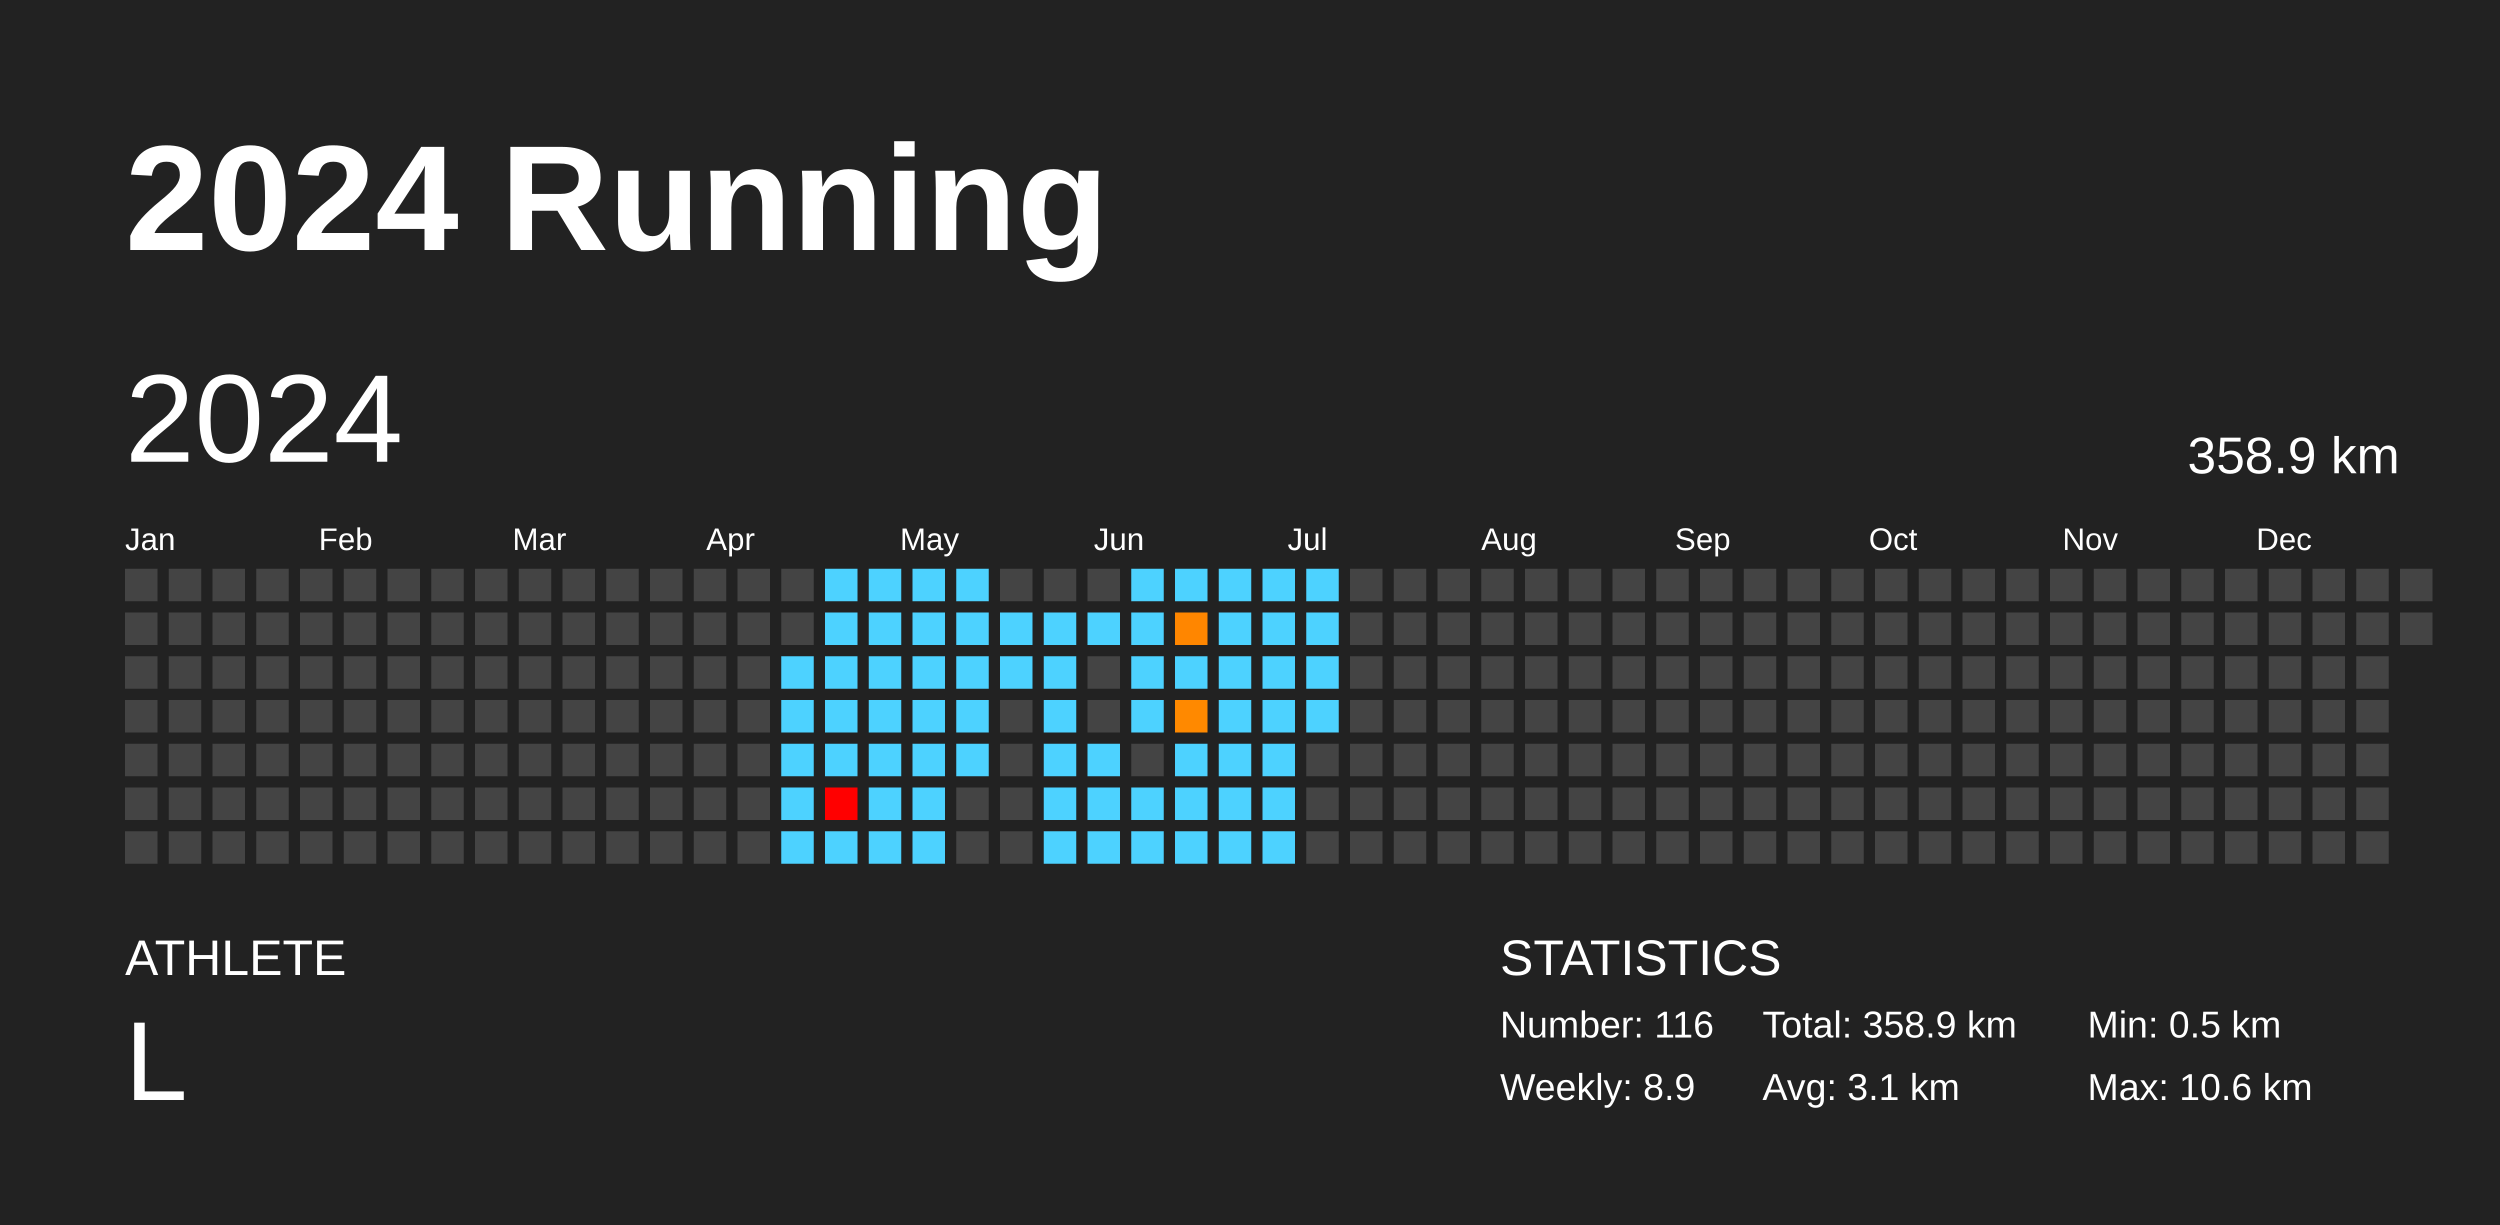
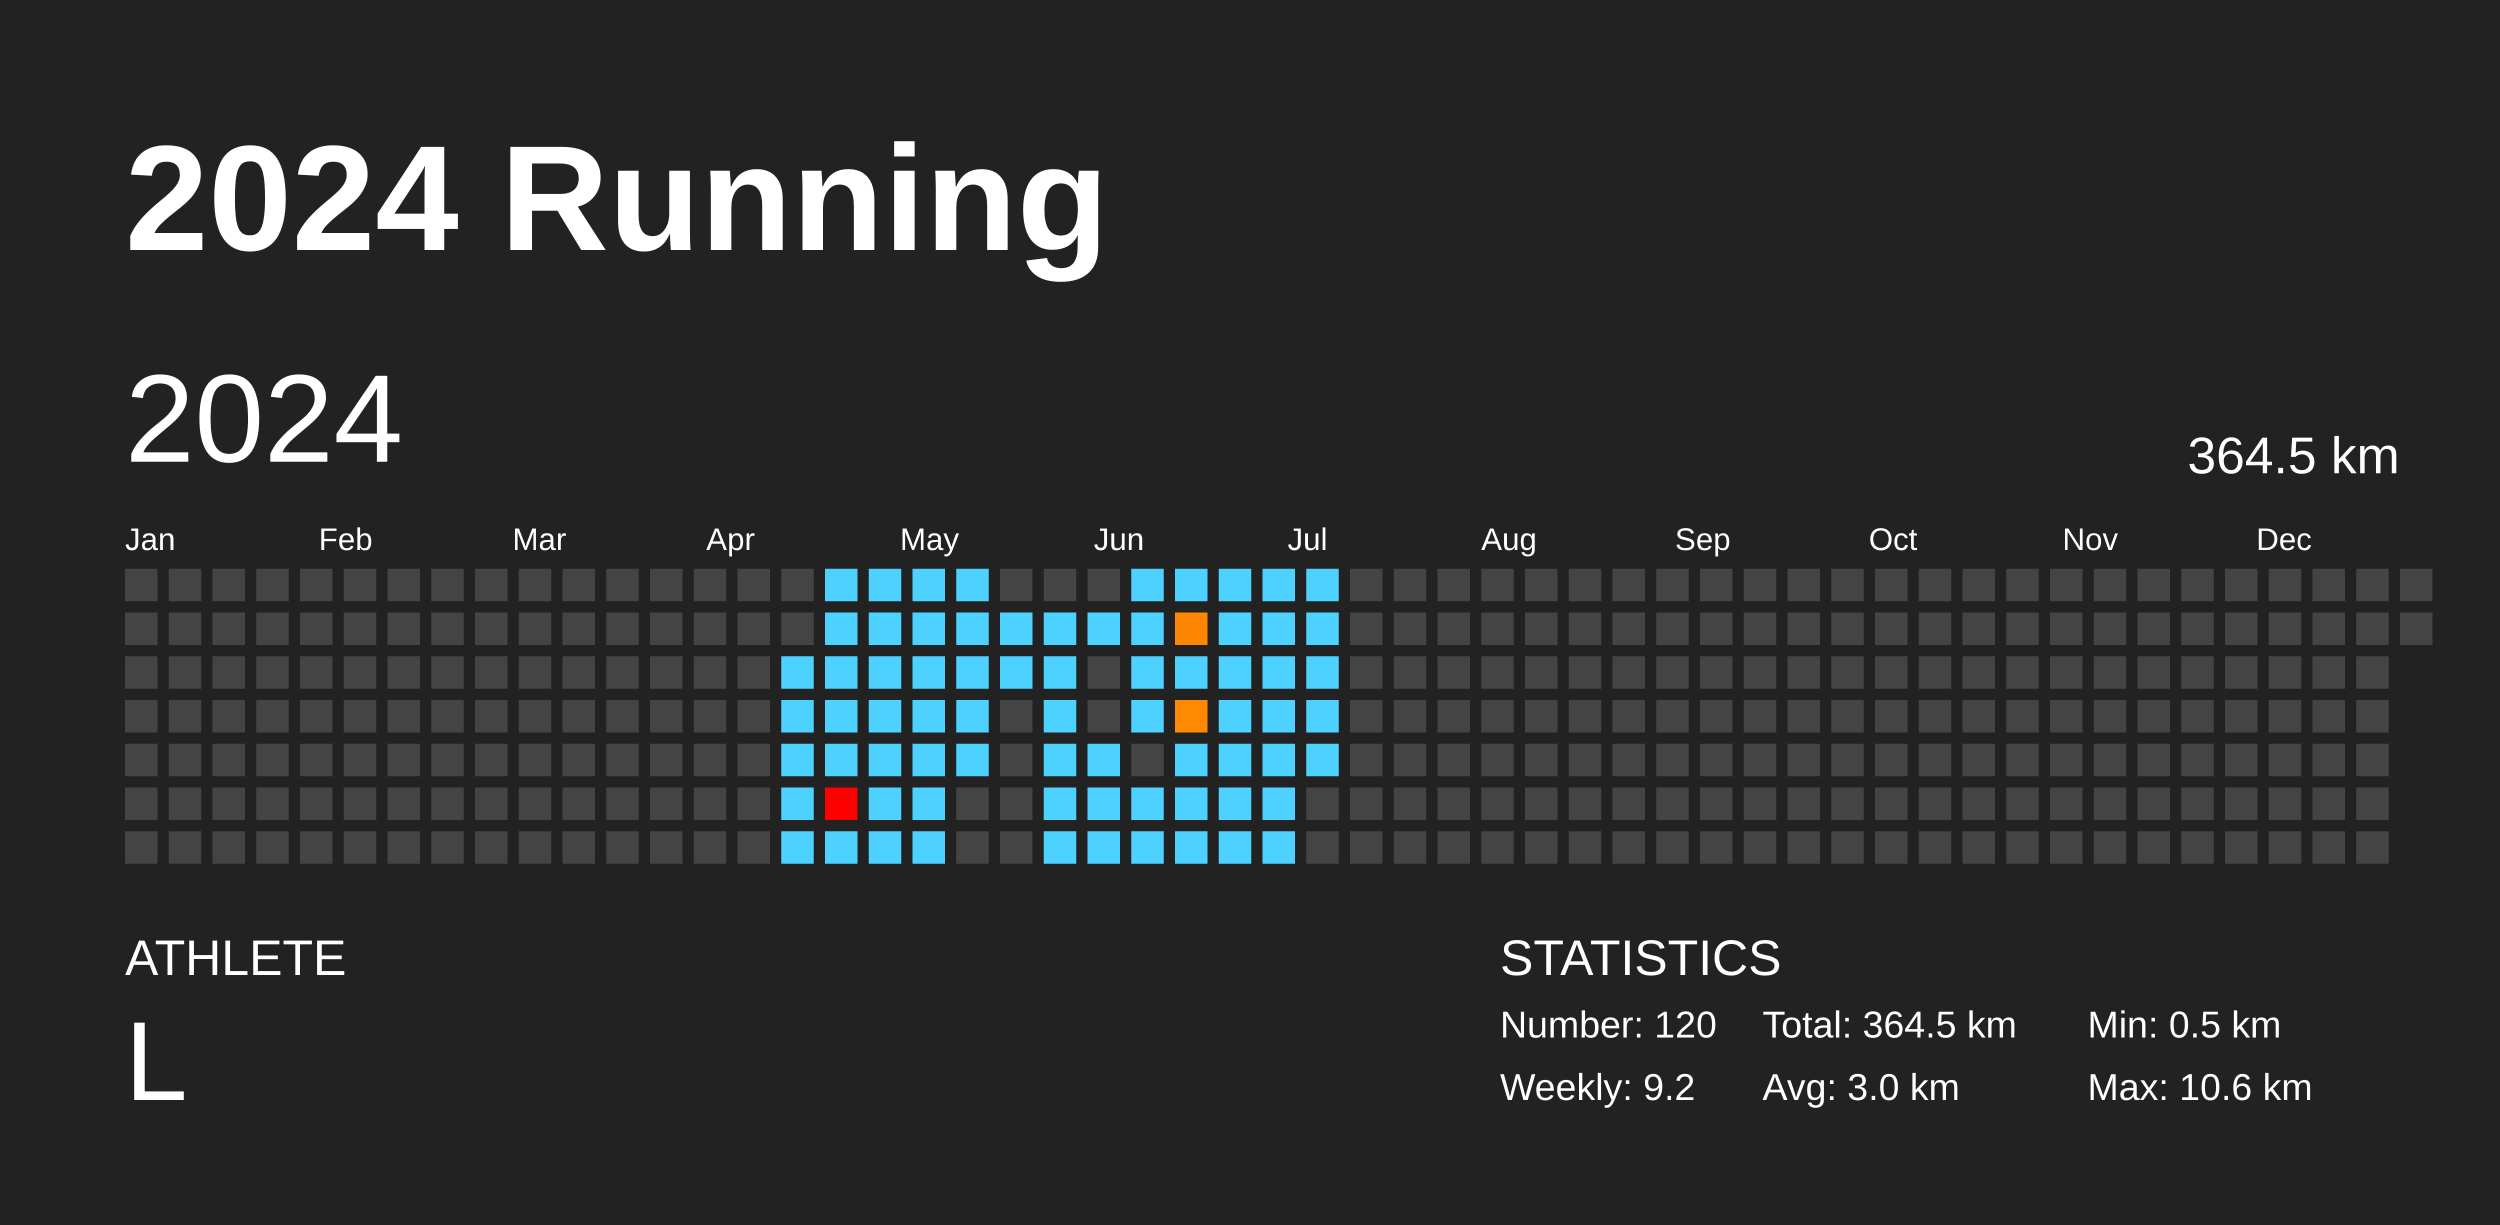
<svg xmlns="http://www.w3.org/2000/svg" baseProfile="full" height="98mm" version="1.1" viewBox="0,0,200,98" width="200mm">
  <defs />
  <rect fill="#222222" height="98" width="200" x="0" y="0" />
  <text fill="#FFFFFF" style="font-size:12px; font-family:Arial; font-weight:bold;" x="10" y="20">2024 Running</text>
  <text fill="#FFFFFF" style="font-size:4px; font-family:Arial" x="10" y="78">ATHLETE</text>
  <text fill="#FFFFFF" style="font-size:9px; font-family:Arial" x="10" y="88">L</text>
  <text fill="#FFFFFF" style="font-size:4px; font-family:Arial" x="120" y="78">STATISTICS</text>
-   <text fill="#FFFFFF" style="font-size:3px; font-family:Arial" x="120" y="83">Number: 116</text>
-   <text fill="#FFFFFF" style="font-size:3px; font-family:Arial" x="120" y="88">Weekly: 8.9</text>
-   <text fill="#FFFFFF" style="font-size:3px; font-family:Arial" x="141" y="83">Total: 358.9 km</text>
-   <text fill="#FFFFFF" style="font-size:3px; font-family:Arial" x="141" y="88">Avg: 3.1 km</text>
+   <text fill="#FFFFFF" style="font-size:3px; font-family:Arial" x="120" y="83">Number: 120</text>
+   <text fill="#FFFFFF" style="font-size:3px; font-family:Arial" x="120" y="88">Weekly: 9.2</text>
+   <text fill="#FFFFFF" style="font-size:3px; font-family:Arial" x="141" y="83">Total: 364.5 km</text>
+   <text fill="#FFFFFF" style="font-size:3px; font-family:Arial" x="141" y="88">Avg: 3.0 km</text>
  <text fill="#FFFFFF" style="font-size:3px; font-family:Arial" x="167" y="83">Min: 0.5 km</text>
  <text fill="#FFFFFF" style="font-size:3px; font-family:Arial" x="167" y="88">Max: 10.6 km</text>
  <text dominant-baseline="hanging" fill="#FFFFFF" style="font-size:10.0px; font-family:Arial;" x="10" y="30">2024</text>
-   <text dominant-baseline="hanging" fill="#FFFFFF" style="font-size:4.125px; font-family:Arial;" x="175" y="35">358.9 km</text>
+   <text dominant-baseline="hanging" fill="#FFFFFF" style="font-size:4.125px; font-family:Arial;" x="175" y="35">364.5 km</text>
  <text fill="#FFFFFF" style="font-size:2.5px; font-family:Arial" x="10.0" y="44">Jan</text>
  <text fill="#FFFFFF" style="font-size:2.5px; font-family:Arial" x="25.5" y="44">Feb</text>
  <text fill="#FFFFFF" style="font-size:2.5px; font-family:Arial" x="41.0" y="44">Mar</text>
  <text fill="#FFFFFF" style="font-size:2.5px; font-family:Arial" x="56.5" y="44">Apr</text>
  <text fill="#FFFFFF" style="font-size:2.5px; font-family:Arial" x="72.0" y="44">May</text>
  <text fill="#FFFFFF" style="font-size:2.5px; font-family:Arial" x="87.5" y="44">Jun</text>
  <text fill="#FFFFFF" style="font-size:2.5px; font-family:Arial" x="103.0" y="44">Jul</text>
  <text fill="#FFFFFF" style="font-size:2.5px; font-family:Arial" x="118.5" y="44">Aug</text>
  <text fill="#FFFFFF" style="font-size:2.5px; font-family:Arial" x="134.0" y="44">Sep</text>
  <text fill="#FFFFFF" style="font-size:2.5px; font-family:Arial" x="149.5" y="44">Oct</text>
  <text fill="#FFFFFF" style="font-size:2.5px; font-family:Arial" x="165.0" y="44">Nov</text>
  <text fill="#FFFFFF" style="font-size:2.5px; font-family:Arial" x="180.5" y="44">Dec</text>
  <rect fill="#444444" height="2.6" width="2.6" x="10.0" y="45.5" />
  <rect fill="#444444" height="2.6" width="2.6" x="10.0" y="49.0" />
  <rect fill="#444444" height="2.6" width="2.6" x="10.0" y="52.5" />
  <rect fill="#444444" height="2.6" width="2.6" x="10.0" y="56.0" />
  <rect fill="#444444" height="2.6" width="2.6" x="10.0" y="59.5" />
  <rect fill="#444444" height="2.6" width="2.6" x="10.0" y="63.0" />
  <rect fill="#444444" height="2.6" width="2.6" x="10.0" y="66.5" />
  <rect fill="#444444" height="2.6" width="2.6" x="13.5" y="45.5" />
  <rect fill="#444444" height="2.6" width="2.6" x="13.5" y="49.0" />
  <rect fill="#444444" height="2.6" width="2.6" x="13.5" y="52.5" />
  <rect fill="#444444" height="2.6" width="2.6" x="13.5" y="56.0" />
  <rect fill="#444444" height="2.6" width="2.6" x="13.5" y="59.5" />
  <rect fill="#444444" height="2.6" width="2.6" x="13.5" y="63.0" />
  <rect fill="#444444" height="2.6" width="2.6" x="13.5" y="66.5" />
  <rect fill="#444444" height="2.6" width="2.6" x="17.0" y="45.5" />
  <rect fill="#444444" height="2.6" width="2.6" x="17.0" y="49.0" />
  <rect fill="#444444" height="2.6" width="2.6" x="17.0" y="52.5" />
  <rect fill="#444444" height="2.6" width="2.6" x="17.0" y="56.0" />
  <rect fill="#444444" height="2.6" width="2.6" x="17.0" y="59.5" />
  <rect fill="#444444" height="2.6" width="2.6" x="17.0" y="63.0" />
  <rect fill="#444444" height="2.6" width="2.6" x="17.0" y="66.5" />
  <rect fill="#444444" height="2.6" width="2.6" x="20.5" y="45.5" />
  <rect fill="#444444" height="2.6" width="2.6" x="20.5" y="49.0" />
  <rect fill="#444444" height="2.6" width="2.6" x="20.5" y="52.5" />
  <rect fill="#444444" height="2.6" width="2.6" x="20.5" y="56.0" />
  <rect fill="#444444" height="2.6" width="2.6" x="20.5" y="59.5" />
  <rect fill="#444444" height="2.6" width="2.6" x="20.5" y="63.0" />
  <rect fill="#444444" height="2.6" width="2.6" x="20.5" y="66.5" />
  <rect fill="#444444" height="2.6" width="2.6" x="24.0" y="45.5" />
  <rect fill="#444444" height="2.6" width="2.6" x="24.0" y="49.0" />
  <rect fill="#444444" height="2.6" width="2.6" x="24.0" y="52.5" />
  <rect fill="#444444" height="2.6" width="2.6" x="24.0" y="56.0" />
  <rect fill="#444444" height="2.6" width="2.6" x="24.0" y="59.5" />
  <rect fill="#444444" height="2.6" width="2.6" x="24.0" y="63.0" />
  <rect fill="#444444" height="2.6" width="2.6" x="24.0" y="66.5" />
  <rect fill="#444444" height="2.6" width="2.6" x="27.5" y="45.5" />
  <rect fill="#444444" height="2.6" width="2.6" x="27.5" y="49.0" />
  <rect fill="#444444" height="2.6" width="2.6" x="27.5" y="52.5" />
  <rect fill="#444444" height="2.6" width="2.6" x="27.5" y="56.0" />
  <rect fill="#444444" height="2.6" width="2.6" x="27.5" y="59.5" />
  <rect fill="#444444" height="2.6" width="2.6" x="27.5" y="63.0" />
  <rect fill="#444444" height="2.6" width="2.6" x="27.5" y="66.5" />
  <rect fill="#444444" height="2.6" width="2.6" x="31.0" y="45.5" />
  <rect fill="#444444" height="2.6" width="2.6" x="31.0" y="49.0" />
  <rect fill="#444444" height="2.6" width="2.6" x="31.0" y="52.5" />
  <rect fill="#444444" height="2.6" width="2.6" x="31.0" y="56.0" />
  <rect fill="#444444" height="2.6" width="2.6" x="31.0" y="59.5" />
  <rect fill="#444444" height="2.6" width="2.6" x="31.0" y="63.0" />
  <rect fill="#444444" height="2.6" width="2.6" x="31.0" y="66.5" />
  <rect fill="#444444" height="2.6" width="2.6" x="34.5" y="45.5" />
  <rect fill="#444444" height="2.6" width="2.6" x="34.5" y="49.0" />
  <rect fill="#444444" height="2.6" width="2.6" x="34.5" y="52.5" />
  <rect fill="#444444" height="2.6" width="2.6" x="34.5" y="56.0" />
  <rect fill="#444444" height="2.6" width="2.6" x="34.5" y="59.5" />
  <rect fill="#444444" height="2.6" width="2.6" x="34.5" y="63.0" />
  <rect fill="#444444" height="2.6" width="2.6" x="34.5" y="66.5" />
  <rect fill="#444444" height="2.6" width="2.6" x="38.0" y="45.5" />
  <rect fill="#444444" height="2.6" width="2.6" x="38.0" y="49.0" />
  <rect fill="#444444" height="2.6" width="2.6" x="38.0" y="52.5" />
  <rect fill="#444444" height="2.6" width="2.6" x="38.0" y="56.0" />
  <rect fill="#444444" height="2.6" width="2.6" x="38.0" y="59.5" />
  <rect fill="#444444" height="2.6" width="2.6" x="38.0" y="63.0" />
  <rect fill="#444444" height="2.6" width="2.6" x="38.0" y="66.5" />
  <rect fill="#444444" height="2.6" width="2.6" x="41.5" y="45.5" />
  <rect fill="#444444" height="2.6" width="2.6" x="41.5" y="49.0" />
  <rect fill="#444444" height="2.6" width="2.6" x="41.5" y="52.5" />
  <rect fill="#444444" height="2.6" width="2.6" x="41.5" y="56.0" />
  <rect fill="#444444" height="2.6" width="2.6" x="41.5" y="59.5" />
  <rect fill="#444444" height="2.6" width="2.6" x="41.5" y="63.0" />
  <rect fill="#444444" height="2.6" width="2.6" x="41.5" y="66.5" />
  <rect fill="#444444" height="2.6" width="2.6" x="45.0" y="45.5" />
  <rect fill="#444444" height="2.6" width="2.6" x="45.0" y="49.0" />
  <rect fill="#444444" height="2.6" width="2.6" x="45.0" y="52.5" />
  <rect fill="#444444" height="2.6" width="2.6" x="45.0" y="56.0" />
  <rect fill="#444444" height="2.6" width="2.6" x="45.0" y="59.5" />
  <rect fill="#444444" height="2.6" width="2.6" x="45.0" y="63.0" />
  <rect fill="#444444" height="2.6" width="2.6" x="45.0" y="66.5" />
  <rect fill="#444444" height="2.6" width="2.6" x="48.5" y="45.5" />
  <rect fill="#444444" height="2.6" width="2.6" x="48.5" y="49.0" />
  <rect fill="#444444" height="2.6" width="2.6" x="48.5" y="52.5" />
  <rect fill="#444444" height="2.6" width="2.6" x="48.5" y="56.0" />
  <rect fill="#444444" height="2.6" width="2.6" x="48.5" y="59.5" />
  <rect fill="#444444" height="2.6" width="2.6" x="48.5" y="63.0" />
  <rect fill="#444444" height="2.6" width="2.6" x="48.5" y="66.5" />
  <rect fill="#444444" height="2.6" width="2.6" x="52.0" y="45.5" />
  <rect fill="#444444" height="2.6" width="2.6" x="52.0" y="49.0" />
  <rect fill="#444444" height="2.6" width="2.6" x="52.0" y="52.5" />
  <rect fill="#444444" height="2.6" width="2.6" x="52.0" y="56.0" />
  <rect fill="#444444" height="2.6" width="2.6" x="52.0" y="59.5" />
  <rect fill="#444444" height="2.6" width="2.6" x="52.0" y="63.0" />
  <rect fill="#444444" height="2.6" width="2.6" x="52.0" y="66.5" />
  <rect fill="#444444" height="2.6" width="2.6" x="55.5" y="45.5" />
  <rect fill="#444444" height="2.6" width="2.6" x="55.5" y="49.0" />
  <rect fill="#444444" height="2.6" width="2.6" x="55.5" y="52.5" />
  <rect fill="#444444" height="2.6" width="2.6" x="55.5" y="56.0" />
  <rect fill="#444444" height="2.6" width="2.6" x="55.5" y="59.5" />
  <rect fill="#444444" height="2.6" width="2.6" x="55.5" y="63.0" />
  <rect fill="#444444" height="2.6" width="2.6" x="55.5" y="66.5" />
  <rect fill="#444444" height="2.6" width="2.6" x="59.0" y="45.5" />
  <rect fill="#444444" height="2.6" width="2.6" x="59.0" y="49.0" />
  <rect fill="#444444" height="2.6" width="2.6" x="59.0" y="52.5" />
  <rect fill="#444444" height="2.6" width="2.6" x="59.0" y="56.0" />
  <rect fill="#444444" height="2.6" width="2.6" x="59.0" y="59.5" />
  <rect fill="#444444" height="2.6" width="2.6" x="59.0" y="63.0" />
  <rect fill="#444444" height="2.6" width="2.6" x="59.0" y="66.5" />
  <rect fill="#444444" height="2.6" width="2.6" x="62.5" y="45.5" />
  <rect fill="#444444" height="2.6" width="2.6" x="62.5" y="49.0" />
  <rect fill="#4dd2ff" height="2.6" width="2.6" x="62.5" y="52.5" />
  <rect fill="#4dd2ff" height="2.6" width="2.6" x="62.5" y="56.0" />
  <rect fill="#4dd2ff" height="2.6" width="2.6" x="62.5" y="59.5" />
  <rect fill="#4dd2ff" height="2.6" width="2.6" x="62.5" y="63.0" />
  <rect fill="#4dd2ff" height="2.6" width="2.6" x="62.5" y="66.5" />
  <rect fill="#4dd2ff" height="2.6" width="2.6" x="66.0" y="45.5" />
  <rect fill="#4dd2ff" height="2.6" width="2.6" x="66.0" y="49.0" />
  <rect fill="#4dd2ff" height="2.6" width="2.6" x="66.0" y="52.5" />
  <rect fill="#4dd2ff" height="2.6" width="2.6" x="66.0" y="56.0" />
  <rect fill="#4dd2ff" height="2.6" width="2.6" x="66.0" y="59.5" />
  <rect fill="red" height="2.6" width="2.6" x="66.0" y="63.0" />
  <rect fill="#4dd2ff" height="2.6" width="2.6" x="66.0" y="66.5" />
  <rect fill="#4dd2ff" height="2.6" width="2.6" x="69.5" y="45.5" />
  <rect fill="#4dd2ff" height="2.6" width="2.6" x="69.5" y="49.0" />
  <rect fill="#4dd2ff" height="2.6" width="2.6" x="69.5" y="52.5" />
  <rect fill="#4dd2ff" height="2.6" width="2.6" x="69.5" y="56.0" />
  <rect fill="#4dd2ff" height="2.6" width="2.6" x="69.5" y="59.5" />
  <rect fill="#4dd2ff" height="2.6" width="2.6" x="69.5" y="63.0" />
  <rect fill="#4dd2ff" height="2.6" width="2.6" x="69.5" y="66.5" />
  <rect fill="#4dd2ff" height="2.6" width="2.6" x="73.0" y="45.5" />
  <rect fill="#4dd2ff" height="2.6" width="2.6" x="73.0" y="49.0" />
  <rect fill="#4dd2ff" height="2.6" width="2.6" x="73.0" y="52.5" />
  <rect fill="#4dd2ff" height="2.6" width="2.6" x="73.0" y="56.0" />
  <rect fill="#4dd2ff" height="2.6" width="2.6" x="73.0" y="59.5" />
  <rect fill="#4dd2ff" height="2.6" width="2.6" x="73.0" y="63.0" />
  <rect fill="#4dd2ff" height="2.6" width="2.6" x="73.0" y="66.5" />
  <rect fill="#4dd2ff" height="2.6" width="2.6" x="76.5" y="45.5" />
  <rect fill="#4dd2ff" height="2.6" width="2.6" x="76.5" y="49.0" />
  <rect fill="#4dd2ff" height="2.6" width="2.6" x="76.5" y="52.5" />
  <rect fill="#4dd2ff" height="2.6" width="2.6" x="76.5" y="56.0" />
  <rect fill="#4dd2ff" height="2.6" width="2.6" x="76.5" y="59.5" />
  <rect fill="#444444" height="2.6" width="2.6" x="76.5" y="63.0" />
  <rect fill="#444444" height="2.6" width="2.6" x="76.5" y="66.5" />
  <rect fill="#444444" height="2.6" width="2.6" x="80.0" y="45.5" />
  <rect fill="#4dd2ff" height="2.6" width="2.6" x="80.0" y="49.0" />
  <rect fill="#4dd2ff" height="2.6" width="2.6" x="80.0" y="52.5" />
  <rect fill="#444444" height="2.6" width="2.6" x="80.0" y="56.0" />
  <rect fill="#444444" height="2.6" width="2.6" x="80.0" y="59.5" />
  <rect fill="#444444" height="2.6" width="2.6" x="80.0" y="63.0" />
  <rect fill="#444444" height="2.6" width="2.6" x="80.0" y="66.5" />
  <rect fill="#444444" height="2.6" width="2.6" x="83.5" y="45.5" />
  <rect fill="#4dd2ff" height="2.6" width="2.6" x="83.5" y="49.0" />
  <rect fill="#4dd2ff" height="2.6" width="2.6" x="83.5" y="52.5" />
  <rect fill="#4dd2ff" height="2.6" width="2.6" x="83.5" y="56.0" />
  <rect fill="#4dd2ff" height="2.6" width="2.6" x="83.5" y="59.5" />
  <rect fill="#4dd2ff" height="2.6" width="2.6" x="83.5" y="63.0" />
  <rect fill="#4dd2ff" height="2.6" width="2.6" x="83.5" y="66.5" />
  <rect fill="#444444" height="2.6" width="2.6" x="87.0" y="45.5" />
  <rect fill="#4dd2ff" height="2.6" width="2.6" x="87.0" y="49.0" />
  <rect fill="#444444" height="2.6" width="2.6" x="87.0" y="52.5" />
  <rect fill="#444444" height="2.6" width="2.6" x="87.0" y="56.0" />
  <rect fill="#4dd2ff" height="2.6" width="2.6" x="87.0" y="59.5" />
  <rect fill="#4dd2ff" height="2.6" width="2.6" x="87.0" y="63.0" />
  <rect fill="#4dd2ff" height="2.6" width="2.6" x="87.0" y="66.5" />
  <rect fill="#4dd2ff" height="2.6" width="2.6" x="90.5" y="45.5" />
  <rect fill="#4dd2ff" height="2.6" width="2.6" x="90.5" y="49.0" />
  <rect fill="#4dd2ff" height="2.6" width="2.6" x="90.5" y="52.5" />
  <rect fill="#4dd2ff" height="2.6" width="2.6" x="90.5" y="56.0" />
  <rect fill="#444444" height="2.6" width="2.6" x="90.5" y="59.5" />
  <rect fill="#4dd2ff" height="2.6" width="2.6" x="90.5" y="63.0" />
  <rect fill="#4dd2ff" height="2.6" width="2.6" x="90.5" y="66.5" />
  <rect fill="#4dd2ff" height="2.6" width="2.6" x="94.0" y="45.5" />
  <rect fill="#ff8600" height="2.6" width="2.6" x="94.0" y="49.0" />
  <rect fill="#4dd2ff" height="2.6" width="2.6" x="94.0" y="52.5" />
  <rect fill="#ff8900" height="2.6" width="2.6" x="94.0" y="56.0" />
  <rect fill="#4dd2ff" height="2.6" width="2.6" x="94.0" y="59.5" />
  <rect fill="#4dd2ff" height="2.6" width="2.6" x="94.0" y="63.0" />
  <rect fill="#4dd2ff" height="2.6" width="2.6" x="94.0" y="66.5" />
  <rect fill="#4dd2ff" height="2.6" width="2.6" x="97.5" y="45.5" />
  <rect fill="#4dd2ff" height="2.6" width="2.6" x="97.5" y="49.0" />
  <rect fill="#4dd2ff" height="2.6" width="2.6" x="97.5" y="52.5" />
  <rect fill="#4dd2ff" height="2.6" width="2.6" x="97.5" y="56.0" />
  <rect fill="#4dd2ff" height="2.6" width="2.6" x="97.5" y="59.5" />
  <rect fill="#4dd2ff" height="2.6" width="2.6" x="97.5" y="63.0" />
  <rect fill="#4dd2ff" height="2.6" width="2.6" x="97.5" y="66.5" />
  <rect fill="#4dd2ff" height="2.6" width="2.6" x="101.0" y="45.5" />
  <rect fill="#4dd2ff" height="2.6" width="2.6" x="101.0" y="49.0" />
  <rect fill="#4dd2ff" height="2.6" width="2.6" x="101.0" y="52.5" />
  <rect fill="#4dd2ff" height="2.6" width="2.6" x="101.0" y="56.0" />
  <rect fill="#4dd2ff" height="2.6" width="2.6" x="101.0" y="59.5" />
  <rect fill="#4dd2ff" height="2.6" width="2.6" x="101.0" y="63.0" />
  <rect fill="#4dd2ff" height="2.6" width="2.6" x="101.0" y="66.5" />
  <rect fill="#4dd2ff" height="2.6" width="2.6" x="104.5" y="45.5" />
  <rect fill="#4dd2ff" height="2.6" width="2.6" x="104.5" y="49.0" />
  <rect fill="#4dd2ff" height="2.6" width="2.6" x="104.5" y="52.5" />
  <rect fill="#4dd2ff" height="2.6" width="2.6" x="104.5" y="56.0" />
-   <rect fill="#444444" height="2.6" width="2.6" x="104.5" y="59.5" />
+   <rect fill="#4dd2ff" height="2.6" width="2.6" x="104.5" y="59.5" />
  <rect fill="#444444" height="2.6" width="2.6" x="104.5" y="63.0" />
  <rect fill="#444444" height="2.6" width="2.6" x="104.5" y="66.5" />
  <rect fill="#444444" height="2.6" width="2.6" x="108.0" y="45.5" />
  <rect fill="#444444" height="2.6" width="2.6" x="108.0" y="49.0" />
  <rect fill="#444444" height="2.6" width="2.6" x="108.0" y="52.5" />
  <rect fill="#444444" height="2.6" width="2.6" x="108.0" y="56.0" />
  <rect fill="#444444" height="2.6" width="2.6" x="108.0" y="59.5" />
  <rect fill="#444444" height="2.6" width="2.6" x="108.0" y="63.0" />
  <rect fill="#444444" height="2.6" width="2.6" x="108.0" y="66.5" />
  <rect fill="#444444" height="2.6" width="2.6" x="111.5" y="45.5" />
  <rect fill="#444444" height="2.6" width="2.6" x="111.5" y="49.0" />
  <rect fill="#444444" height="2.6" width="2.6" x="111.5" y="52.5" />
  <rect fill="#444444" height="2.6" width="2.6" x="111.5" y="56.0" />
  <rect fill="#444444" height="2.6" width="2.6" x="111.5" y="59.5" />
  <rect fill="#444444" height="2.6" width="2.6" x="111.5" y="63.0" />
  <rect fill="#444444" height="2.6" width="2.6" x="111.5" y="66.5" />
  <rect fill="#444444" height="2.6" width="2.6" x="115.0" y="45.5" />
  <rect fill="#444444" height="2.6" width="2.6" x="115.0" y="49.0" />
  <rect fill="#444444" height="2.6" width="2.6" x="115.0" y="52.5" />
  <rect fill="#444444" height="2.6" width="2.6" x="115.0" y="56.0" />
  <rect fill="#444444" height="2.6" width="2.6" x="115.0" y="59.5" />
  <rect fill="#444444" height="2.6" width="2.6" x="115.0" y="63.0" />
  <rect fill="#444444" height="2.6" width="2.6" x="115.0" y="66.5" />
  <rect fill="#444444" height="2.6" width="2.6" x="118.5" y="45.5" />
  <rect fill="#444444" height="2.6" width="2.6" x="118.5" y="49.0" />
  <rect fill="#444444" height="2.6" width="2.6" x="118.5" y="52.5" />
  <rect fill="#444444" height="2.6" width="2.6" x="118.5" y="56.0" />
  <rect fill="#444444" height="2.6" width="2.6" x="118.5" y="59.5" />
  <rect fill="#444444" height="2.6" width="2.6" x="118.5" y="63.0" />
  <rect fill="#444444" height="2.6" width="2.6" x="118.5" y="66.5" />
  <rect fill="#444444" height="2.6" width="2.6" x="122.0" y="45.5" />
  <rect fill="#444444" height="2.6" width="2.6" x="122.0" y="49.0" />
  <rect fill="#444444" height="2.6" width="2.6" x="122.0" y="52.5" />
  <rect fill="#444444" height="2.6" width="2.6" x="122.0" y="56.0" />
  <rect fill="#444444" height="2.6" width="2.6" x="122.0" y="59.5" />
  <rect fill="#444444" height="2.6" width="2.6" x="122.0" y="63.0" />
  <rect fill="#444444" height="2.6" width="2.6" x="122.0" y="66.5" />
  <rect fill="#444444" height="2.6" width="2.6" x="125.5" y="45.5" />
  <rect fill="#444444" height="2.6" width="2.6" x="125.5" y="49.0" />
  <rect fill="#444444" height="2.6" width="2.6" x="125.5" y="52.5" />
  <rect fill="#444444" height="2.6" width="2.6" x="125.5" y="56.0" />
  <rect fill="#444444" height="2.6" width="2.6" x="125.5" y="59.5" />
  <rect fill="#444444" height="2.6" width="2.6" x="125.5" y="63.0" />
  <rect fill="#444444" height="2.6" width="2.6" x="125.5" y="66.5" />
  <rect fill="#444444" height="2.6" width="2.6" x="129.0" y="45.5" />
  <rect fill="#444444" height="2.6" width="2.6" x="129.0" y="49.0" />
  <rect fill="#444444" height="2.6" width="2.6" x="129.0" y="52.5" />
  <rect fill="#444444" height="2.6" width="2.6" x="129.0" y="56.0" />
  <rect fill="#444444" height="2.6" width="2.6" x="129.0" y="59.5" />
  <rect fill="#444444" height="2.6" width="2.6" x="129.0" y="63.0" />
  <rect fill="#444444" height="2.6" width="2.6" x="129.0" y="66.5" />
  <rect fill="#444444" height="2.6" width="2.6" x="132.5" y="45.5" />
  <rect fill="#444444" height="2.6" width="2.6" x="132.5" y="49.0" />
  <rect fill="#444444" height="2.6" width="2.6" x="132.5" y="52.5" />
  <rect fill="#444444" height="2.6" width="2.6" x="132.5" y="56.0" />
  <rect fill="#444444" height="2.6" width="2.6" x="132.5" y="59.5" />
  <rect fill="#444444" height="2.6" width="2.6" x="132.5" y="63.0" />
  <rect fill="#444444" height="2.6" width="2.6" x="132.5" y="66.5" />
  <rect fill="#444444" height="2.6" width="2.6" x="136.0" y="45.5" />
  <rect fill="#444444" height="2.6" width="2.6" x="136.0" y="49.0" />
  <rect fill="#444444" height="2.6" width="2.6" x="136.0" y="52.5" />
  <rect fill="#444444" height="2.6" width="2.6" x="136.0" y="56.0" />
  <rect fill="#444444" height="2.6" width="2.6" x="136.0" y="59.5" />
  <rect fill="#444444" height="2.6" width="2.6" x="136.0" y="63.0" />
  <rect fill="#444444" height="2.6" width="2.6" x="136.0" y="66.5" />
  <rect fill="#444444" height="2.6" width="2.6" x="139.5" y="45.5" />
  <rect fill="#444444" height="2.6" width="2.6" x="139.5" y="49.0" />
  <rect fill="#444444" height="2.6" width="2.6" x="139.5" y="52.5" />
  <rect fill="#444444" height="2.6" width="2.6" x="139.5" y="56.0" />
  <rect fill="#444444" height="2.6" width="2.6" x="139.5" y="59.5" />
  <rect fill="#444444" height="2.6" width="2.6" x="139.5" y="63.0" />
  <rect fill="#444444" height="2.6" width="2.6" x="139.5" y="66.5" />
  <rect fill="#444444" height="2.6" width="2.6" x="143.0" y="45.5" />
  <rect fill="#444444" height="2.6" width="2.6" x="143.0" y="49.0" />
  <rect fill="#444444" height="2.6" width="2.6" x="143.0" y="52.5" />
  <rect fill="#444444" height="2.6" width="2.6" x="143.0" y="56.0" />
  <rect fill="#444444" height="2.6" width="2.6" x="143.0" y="59.5" />
  <rect fill="#444444" height="2.6" width="2.6" x="143.0" y="63.0" />
  <rect fill="#444444" height="2.6" width="2.6" x="143.0" y="66.5" />
  <rect fill="#444444" height="2.6" width="2.6" x="146.5" y="45.5" />
  <rect fill="#444444" height="2.6" width="2.6" x="146.5" y="49.0" />
  <rect fill="#444444" height="2.6" width="2.6" x="146.5" y="52.5" />
  <rect fill="#444444" height="2.6" width="2.6" x="146.5" y="56.0" />
  <rect fill="#444444" height="2.6" width="2.6" x="146.5" y="59.5" />
  <rect fill="#444444" height="2.6" width="2.6" x="146.5" y="63.0" />
  <rect fill="#444444" height="2.6" width="2.6" x="146.5" y="66.5" />
  <rect fill="#444444" height="2.6" width="2.6" x="150.0" y="45.5" />
  <rect fill="#444444" height="2.6" width="2.6" x="150.0" y="49.0" />
  <rect fill="#444444" height="2.6" width="2.6" x="150.0" y="52.5" />
  <rect fill="#444444" height="2.6" width="2.6" x="150.0" y="56.0" />
  <rect fill="#444444" height="2.6" width="2.6" x="150.0" y="59.5" />
  <rect fill="#444444" height="2.6" width="2.6" x="150.0" y="63.0" />
  <rect fill="#444444" height="2.6" width="2.6" x="150.0" y="66.5" />
  <rect fill="#444444" height="2.6" width="2.6" x="153.5" y="45.5" />
  <rect fill="#444444" height="2.6" width="2.6" x="153.5" y="49.0" />
  <rect fill="#444444" height="2.6" width="2.6" x="153.5" y="52.5" />
  <rect fill="#444444" height="2.6" width="2.6" x="153.5" y="56.0" />
  <rect fill="#444444" height="2.6" width="2.6" x="153.5" y="59.5" />
  <rect fill="#444444" height="2.6" width="2.6" x="153.5" y="63.0" />
  <rect fill="#444444" height="2.6" width="2.6" x="153.5" y="66.5" />
  <rect fill="#444444" height="2.6" width="2.6" x="157.0" y="45.5" />
  <rect fill="#444444" height="2.6" width="2.6" x="157.0" y="49.0" />
  <rect fill="#444444" height="2.6" width="2.6" x="157.0" y="52.5" />
  <rect fill="#444444" height="2.6" width="2.6" x="157.0" y="56.0" />
  <rect fill="#444444" height="2.6" width="2.6" x="157.0" y="59.5" />
  <rect fill="#444444" height="2.6" width="2.6" x="157.0" y="63.0" />
  <rect fill="#444444" height="2.6" width="2.6" x="157.0" y="66.5" />
  <rect fill="#444444" height="2.6" width="2.6" x="160.5" y="45.5" />
  <rect fill="#444444" height="2.6" width="2.6" x="160.5" y="49.0" />
  <rect fill="#444444" height="2.6" width="2.6" x="160.5" y="52.5" />
  <rect fill="#444444" height="2.6" width="2.6" x="160.5" y="56.0" />
  <rect fill="#444444" height="2.6" width="2.6" x="160.5" y="59.5" />
  <rect fill="#444444" height="2.6" width="2.6" x="160.5" y="63.0" />
  <rect fill="#444444" height="2.6" width="2.6" x="160.5" y="66.5" />
  <rect fill="#444444" height="2.6" width="2.6" x="164.0" y="45.5" />
  <rect fill="#444444" height="2.6" width="2.6" x="164.0" y="49.0" />
  <rect fill="#444444" height="2.6" width="2.6" x="164.0" y="52.5" />
  <rect fill="#444444" height="2.6" width="2.6" x="164.0" y="56.0" />
  <rect fill="#444444" height="2.6" width="2.6" x="164.0" y="59.5" />
  <rect fill="#444444" height="2.6" width="2.6" x="164.0" y="63.0" />
  <rect fill="#444444" height="2.6" width="2.6" x="164.0" y="66.5" />
  <rect fill="#444444" height="2.6" width="2.6" x="167.5" y="45.5" />
  <rect fill="#444444" height="2.6" width="2.6" x="167.5" y="49.0" />
  <rect fill="#444444" height="2.6" width="2.6" x="167.5" y="52.5" />
  <rect fill="#444444" height="2.6" width="2.6" x="167.5" y="56.0" />
  <rect fill="#444444" height="2.6" width="2.6" x="167.5" y="59.5" />
  <rect fill="#444444" height="2.6" width="2.6" x="167.5" y="63.0" />
  <rect fill="#444444" height="2.6" width="2.6" x="167.5" y="66.5" />
  <rect fill="#444444" height="2.6" width="2.6" x="171.0" y="45.5" />
  <rect fill="#444444" height="2.6" width="2.6" x="171.0" y="49.0" />
  <rect fill="#444444" height="2.6" width="2.6" x="171.0" y="52.5" />
  <rect fill="#444444" height="2.6" width="2.6" x="171.0" y="56.0" />
  <rect fill="#444444" height="2.6" width="2.6" x="171.0" y="59.5" />
  <rect fill="#444444" height="2.6" width="2.6" x="171.0" y="63.0" />
  <rect fill="#444444" height="2.6" width="2.6" x="171.0" y="66.5" />
  <rect fill="#444444" height="2.6" width="2.6" x="174.5" y="45.5" />
  <rect fill="#444444" height="2.6" width="2.6" x="174.5" y="49.0" />
  <rect fill="#444444" height="2.6" width="2.6" x="174.5" y="52.5" />
  <rect fill="#444444" height="2.6" width="2.6" x="174.5" y="56.0" />
  <rect fill="#444444" height="2.6" width="2.6" x="174.5" y="59.5" />
  <rect fill="#444444" height="2.6" width="2.6" x="174.5" y="63.0" />
  <rect fill="#444444" height="2.6" width="2.6" x="174.5" y="66.5" />
  <rect fill="#444444" height="2.6" width="2.6" x="178.0" y="45.5" />
  <rect fill="#444444" height="2.6" width="2.6" x="178.0" y="49.0" />
  <rect fill="#444444" height="2.6" width="2.6" x="178.0" y="52.5" />
  <rect fill="#444444" height="2.6" width="2.6" x="178.0" y="56.0" />
  <rect fill="#444444" height="2.6" width="2.6" x="178.0" y="59.5" />
  <rect fill="#444444" height="2.6" width="2.6" x="178.0" y="63.0" />
  <rect fill="#444444" height="2.6" width="2.6" x="178.0" y="66.5" />
  <rect fill="#444444" height="2.6" width="2.6" x="181.5" y="45.5" />
  <rect fill="#444444" height="2.6" width="2.6" x="181.5" y="49.0" />
  <rect fill="#444444" height="2.6" width="2.6" x="181.5" y="52.5" />
  <rect fill="#444444" height="2.6" width="2.6" x="181.5" y="56.0" />
  <rect fill="#444444" height="2.6" width="2.6" x="181.5" y="59.5" />
  <rect fill="#444444" height="2.6" width="2.6" x="181.5" y="63.0" />
  <rect fill="#444444" height="2.6" width="2.6" x="181.5" y="66.5" />
  <rect fill="#444444" height="2.6" width="2.6" x="185.0" y="45.5" />
  <rect fill="#444444" height="2.6" width="2.6" x="185.0" y="49.0" />
  <rect fill="#444444" height="2.6" width="2.6" x="185.0" y="52.5" />
  <rect fill="#444444" height="2.6" width="2.6" x="185.0" y="56.0" />
  <rect fill="#444444" height="2.6" width="2.6" x="185.0" y="59.5" />
  <rect fill="#444444" height="2.6" width="2.6" x="185.0" y="63.0" />
  <rect fill="#444444" height="2.6" width="2.6" x="185.0" y="66.5" />
  <rect fill="#444444" height="2.6" width="2.6" x="188.5" y="45.5" />
  <rect fill="#444444" height="2.6" width="2.6" x="188.5" y="49.0" />
  <rect fill="#444444" height="2.6" width="2.6" x="188.5" y="52.5" />
  <rect fill="#444444" height="2.6" width="2.6" x="188.5" y="56.0" />
  <rect fill="#444444" height="2.6" width="2.6" x="188.5" y="59.5" />
  <rect fill="#444444" height="2.6" width="2.6" x="188.5" y="63.0" />
  <rect fill="#444444" height="2.6" width="2.6" x="188.5" y="66.5" />
  <rect fill="#444444" height="2.6" width="2.6" x="192.0" y="45.5" />
  <rect fill="#444444" height="2.6" width="2.6" x="192.0" y="49.0" />
</svg>
